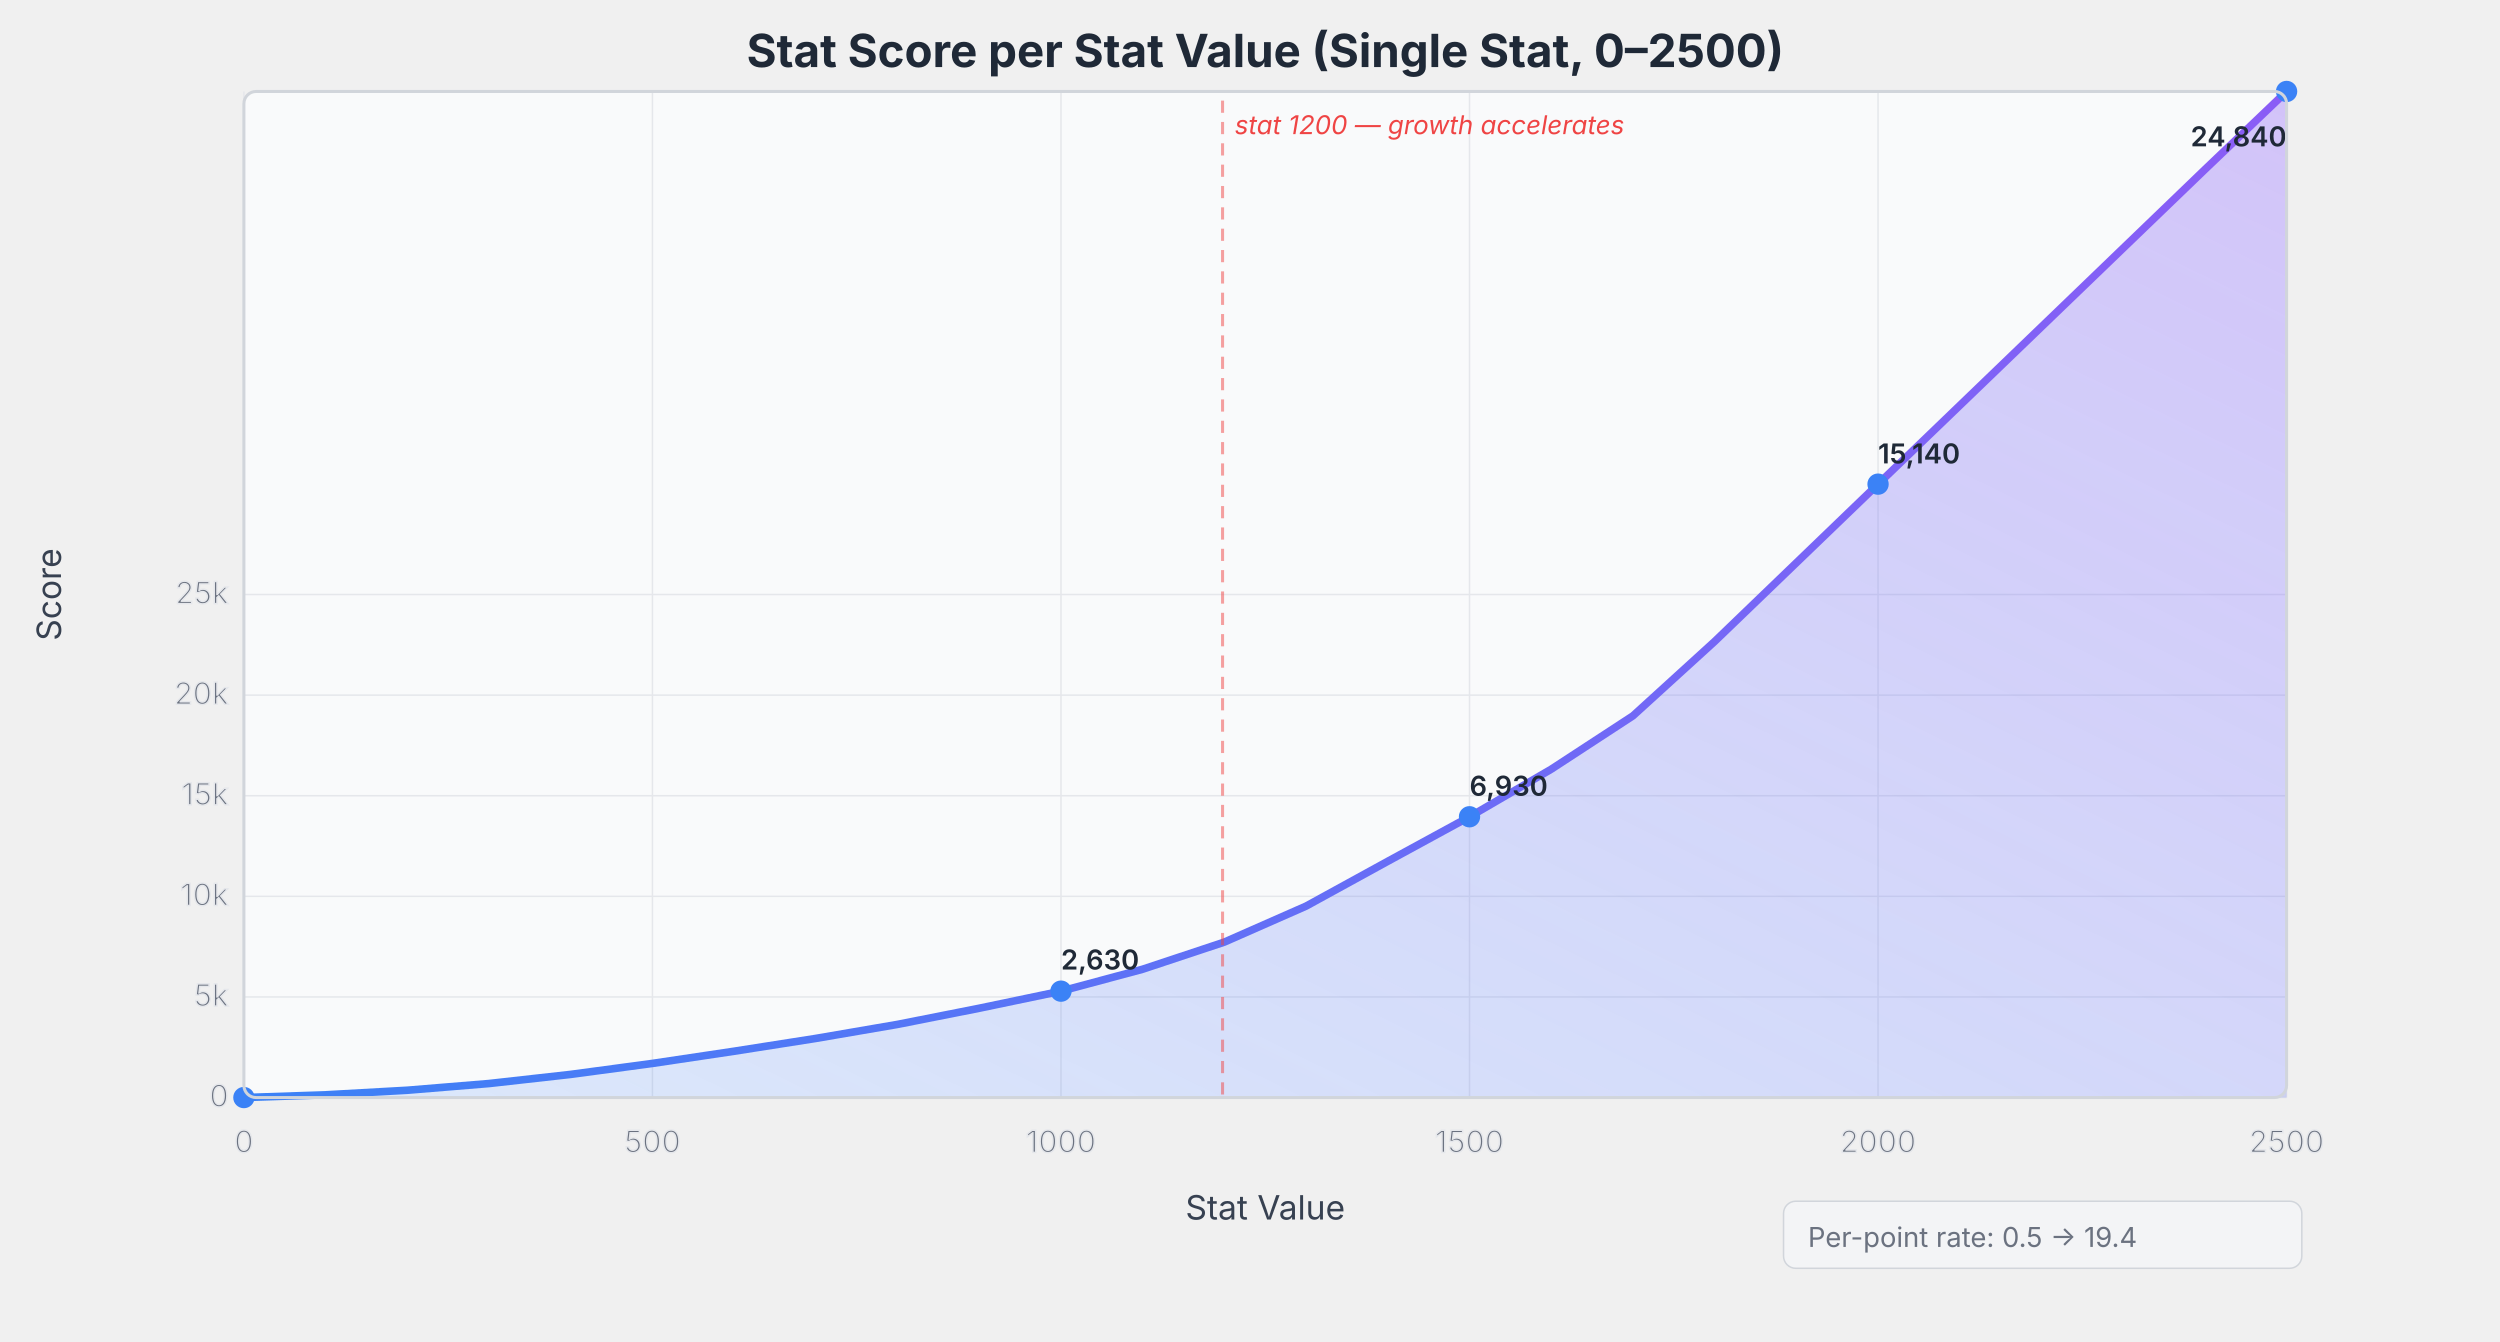
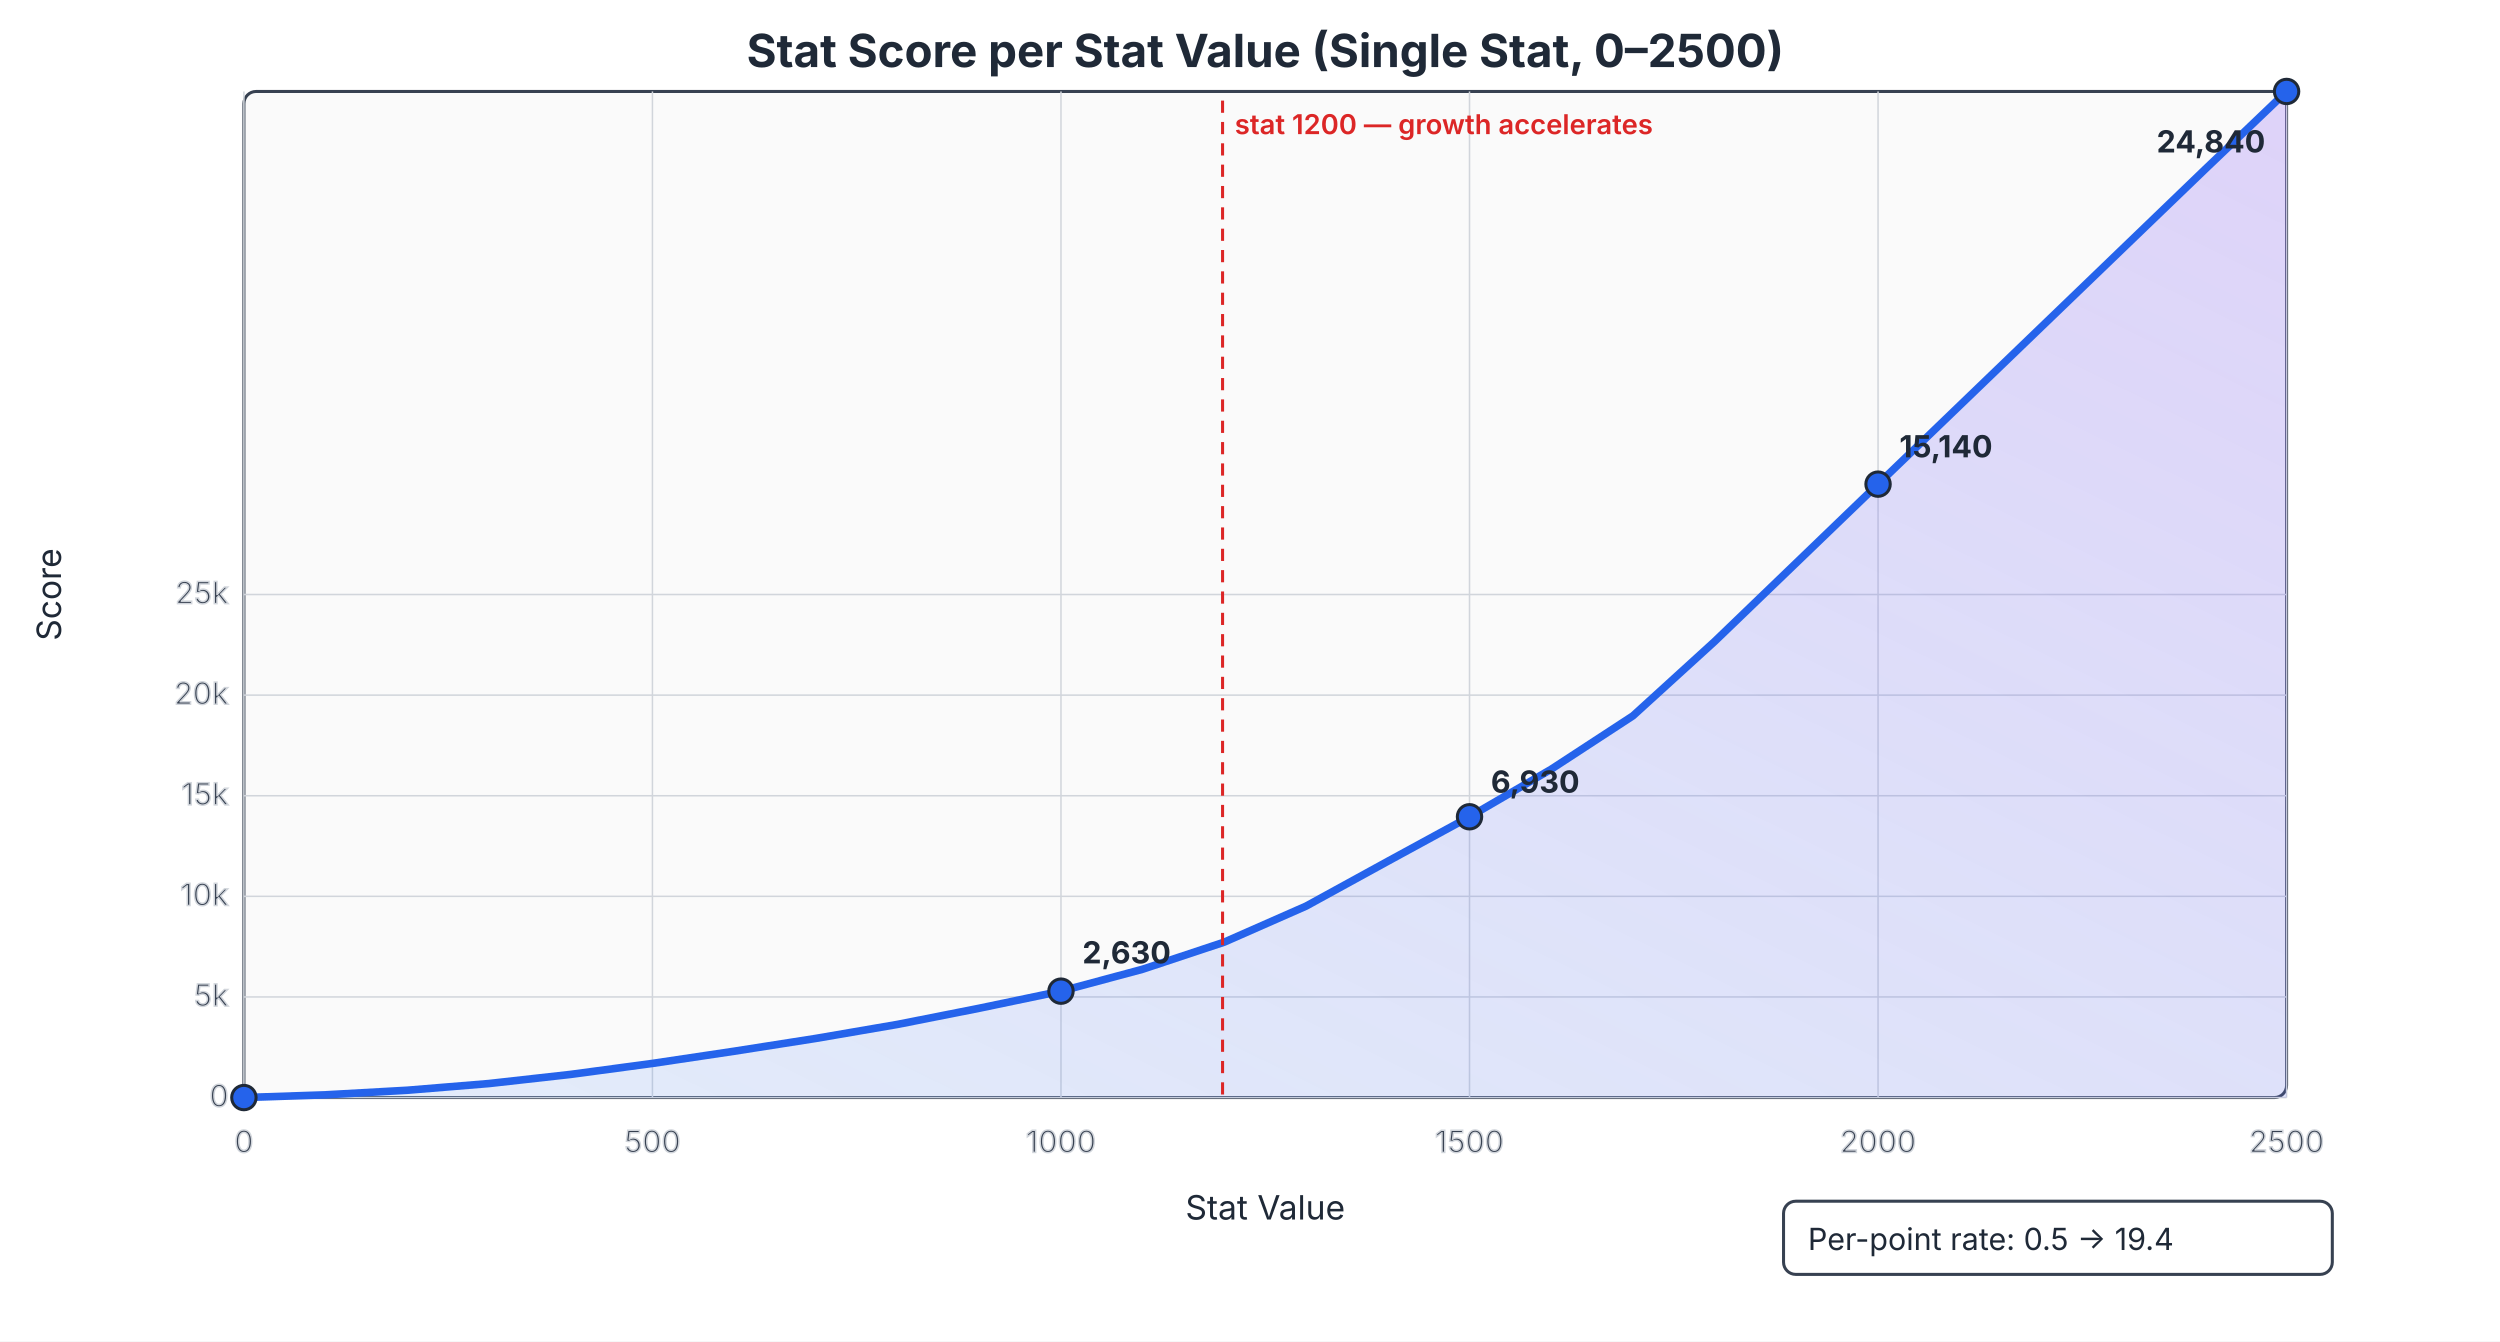
<svg xmlns="http://www.w3.org/2000/svg" viewBox="0 0 820 440" font-family="system-ui, -apple-system, sans-serif">
+   <rect width="820" height="440" fill="white" />
  <defs>
    <linearGradient id="curveGrad" x1="0" y1="1" x2="1" y2="0">
-       <stop offset="0%" stop-color="#3b82f6" stop-opacity="0.15" />
-       <stop offset="100%" stop-color="#8b5cf6" stop-opacity="0.35" />
-     </linearGradient>
-     <linearGradient id="lineGrad" x1="0" y1="0" x2="1" y2="0">
-       <stop offset="0%" stop-color="#3b82f6" />
-       <stop offset="100%" stop-color="#8b5cf6" />
+       <stop offset="0%" stop-color="#3b82f6" stop-opacity="0.12" />
+       <stop offset="100%" stop-color="#8b5cf6" stop-opacity="0.25" />
    </linearGradient>
  </defs>
  <text x="415" y="22" text-anchor="middle" font-size="15" font-weight="bold" fill="#1f2937">Stat Score per Stat Value (Single Stat, 0–2500)</text>
-   <rect x="80" y="30" width="670" height="330" fill="#f9fafb" rx="4" />
-   <g stroke="#e5e7eb" stroke-width="0.5" fill="#6b7280" font-size="10" text-anchor="end">
+   <rect x="80" y="30" width="670" height="330" fill="#fafafa" stroke="#374151" stroke-width="1" rx="4" />
+   <g stroke="#d1d5db" stroke-width="0.5" fill="#374151" font-size="10" text-anchor="end">
    <line x1="80" y1="360" x2="750" y2="360" />
    <text x="75" y="363">0</text>
    <line x1="80" y1="327" x2="750" y2="327" />
    <text x="75" y="330">5k</text>
    <line x1="80" y1="294" x2="750" y2="294" />
    <text x="75" y="297">10k</text>
    <line x1="80" y1="261" x2="750" y2="261" />
    <text x="75" y="264">15k</text>
    <line x1="80" y1="228" x2="750" y2="228" />
    <text x="75" y="231">20k</text>
    <line x1="80" y1="195" x2="750" y2="195" />
    <text x="75" y="198">25k</text>
  </g>
-   <g stroke="#e5e7eb" stroke-width="0.5" fill="#6b7280" font-size="10" text-anchor="middle">
+   <g stroke="#d1d5db" stroke-width="0.5" fill="#374151" font-size="10" text-anchor="middle">
    <line x1="80" y1="30" x2="80" y2="360" />
    <text x="80" y="378">0</text>
    <line x1="214" y1="30" x2="214" y2="360" />
    <text x="214" y="378">500</text>
    <line x1="348" y1="30" x2="348" y2="360" />
    <text x="348" y="378">1000</text>
    <line x1="482" y1="30" x2="482" y2="360" />
    <text x="482" y="378">1500</text>
    <line x1="616" y1="30" x2="616" y2="360" />
    <text x="616" y="378">2000</text>
    <line x1="750" y1="30" x2="750" y2="360" />
    <text x="750" y="378">2500</text>
  </g>
-   <text x="415" y="400" text-anchor="middle" font-size="11" fill="#374151">Stat Value</text>
-   <text x="20" y="195" text-anchor="middle" font-size="11" fill="#374151" transform="rotate(-90,20,195)">Score</text>
+   <text x="415" y="400" text-anchor="middle" font-size="11" fill="#1f2937">Stat Value</text>
+   <text x="20" y="195" text-anchor="middle" font-size="11" fill="#1f2937" transform="rotate(-90,20,195)">Score</text>
  <polygon points="80,360 106.8,359.1 133.6,357.6 160.4,355.4 187.2,352.4 214,348.8 240.8,344.8 267.6,340.6 294.4,336 321.2,330.7 348,325.1 374.8,317.9 401.6,309 428.4,297.2 455.2,282.5 482,267.9 508.8,252.3 535.6,234.8 562.4,210.4 589.2,184.6 616,158.8 642.8,133 669.6,107.2 696.4,81.4 723.2,55.6 750,30 750,360" fill="url(#curveGrad)" />
-   <polyline points="80,360 106.8,359.1 133.6,357.6 160.4,355.4 187.2,352.4 214,348.8 240.8,344.8 267.6,340.6 294.4,336 321.2,330.7 348,325.1 374.8,317.9 401.6,309 428.4,297.2 455.2,282.5 482,267.9 508.8,252.3 535.6,234.8 562.4,210.4 589.2,184.6 616,158.8 642.8,133 669.6,107.2 696.4,81.4 723.2,55.6 750,30" fill="none" stroke="url(#lineGrad)" stroke-width="2.5" stroke-linecap="round" stroke-linejoin="round" />
-   <g fill="#3b82f6">
-     <circle cx="80" cy="360" r="3.5" />
-     <circle cx="348" cy="325.1" r="3.5" />
-     <circle cx="482" cy="267.9" r="3.5" />
-     <circle cx="616" cy="158.8" r="3.5" />
-     <circle cx="750" cy="30" r="3.5" />
+   <polyline points="80,360 106.8,359.1 133.6,357.6 160.4,355.4 187.2,352.4 214,348.8 240.8,344.8 267.6,340.6 294.4,336 321.2,330.7 348,325.1 374.8,317.9 401.6,309 428.4,297.2 455.2,282.5 482,267.9 508.8,252.3 535.6,234.8 562.4,210.4 589.2,184.6 616,158.8 642.8,133 669.6,107.2 696.4,81.4 723.2,55.6 750,30" fill="none" stroke="#2563eb" stroke-width="2.5" stroke-linecap="round" stroke-linejoin="round" />
+   <g fill="#2563eb" stroke="#1f2937" stroke-width="1">
+     <circle cx="80" cy="360" r="4" />
+     <circle cx="348" cy="325.1" r="4" />
+     <circle cx="482" cy="267.9" r="4" />
+     <circle cx="616" cy="158.8" r="4" />
+     <circle cx="750" cy="30" r="4" />
  </g>
-   <g font-size="9" fill="#1f2937" font-weight="600">
-     <text x="348" y="318">2,630</text>
-     <text x="482" y="261">6,930</text>
-     <text x="616" y="152">15,140</text>
-     <text x="750" y="48" text-anchor="end">24,840</text>
+   <g font-size="10" fill="#1f2937" font-weight="bold">
+     <text x="355" y="316">2,630</text>
+     <text x="489" y="260">6,930</text>
+     <text x="623" y="150">15,140</text>
+     <text x="743" y="50" text-anchor="end">24,840</text>
  </g>
-   <line x1="401" y1="33" x2="401" y2="360" stroke="#ef4444" stroke-width="1" stroke-dasharray="4,3" opacity="0.5" />
-   <text x="405" y="44" font-size="8.5" fill="#ef4444" font-style="italic">stat 1200 — growth accelerates</text>
-   <rect x="585" y="394" width="170" height="22" rx="4" fill="#f3f4f6" stroke="#d1d5db" stroke-width="0.5" />
-   <text x="593" y="409" font-size="9" fill="#6b7280">Per-point rate: 0.5 → 19.4</text>
-   <rect x="80" y="30" width="670" height="330" fill="none" stroke="#d1d5db" stroke-width="1" rx="4" />
+   <line x1="401" y1="33" x2="401" y2="360" stroke="#dc2626" stroke-width="1" stroke-dasharray="4,3" />
+   <text x="405" y="44" font-size="9" fill="#dc2626" font-weight="600">stat 1200 — growth accelerates</text>
+   <rect x="585" y="394" width="180" height="24" rx="4" fill="white" stroke="#374151" stroke-width="1" />
+   <text x="593" y="410" font-size="10" fill="#1f2937">Per-point rate: 0.5 → 19.4</text>
</svg>
